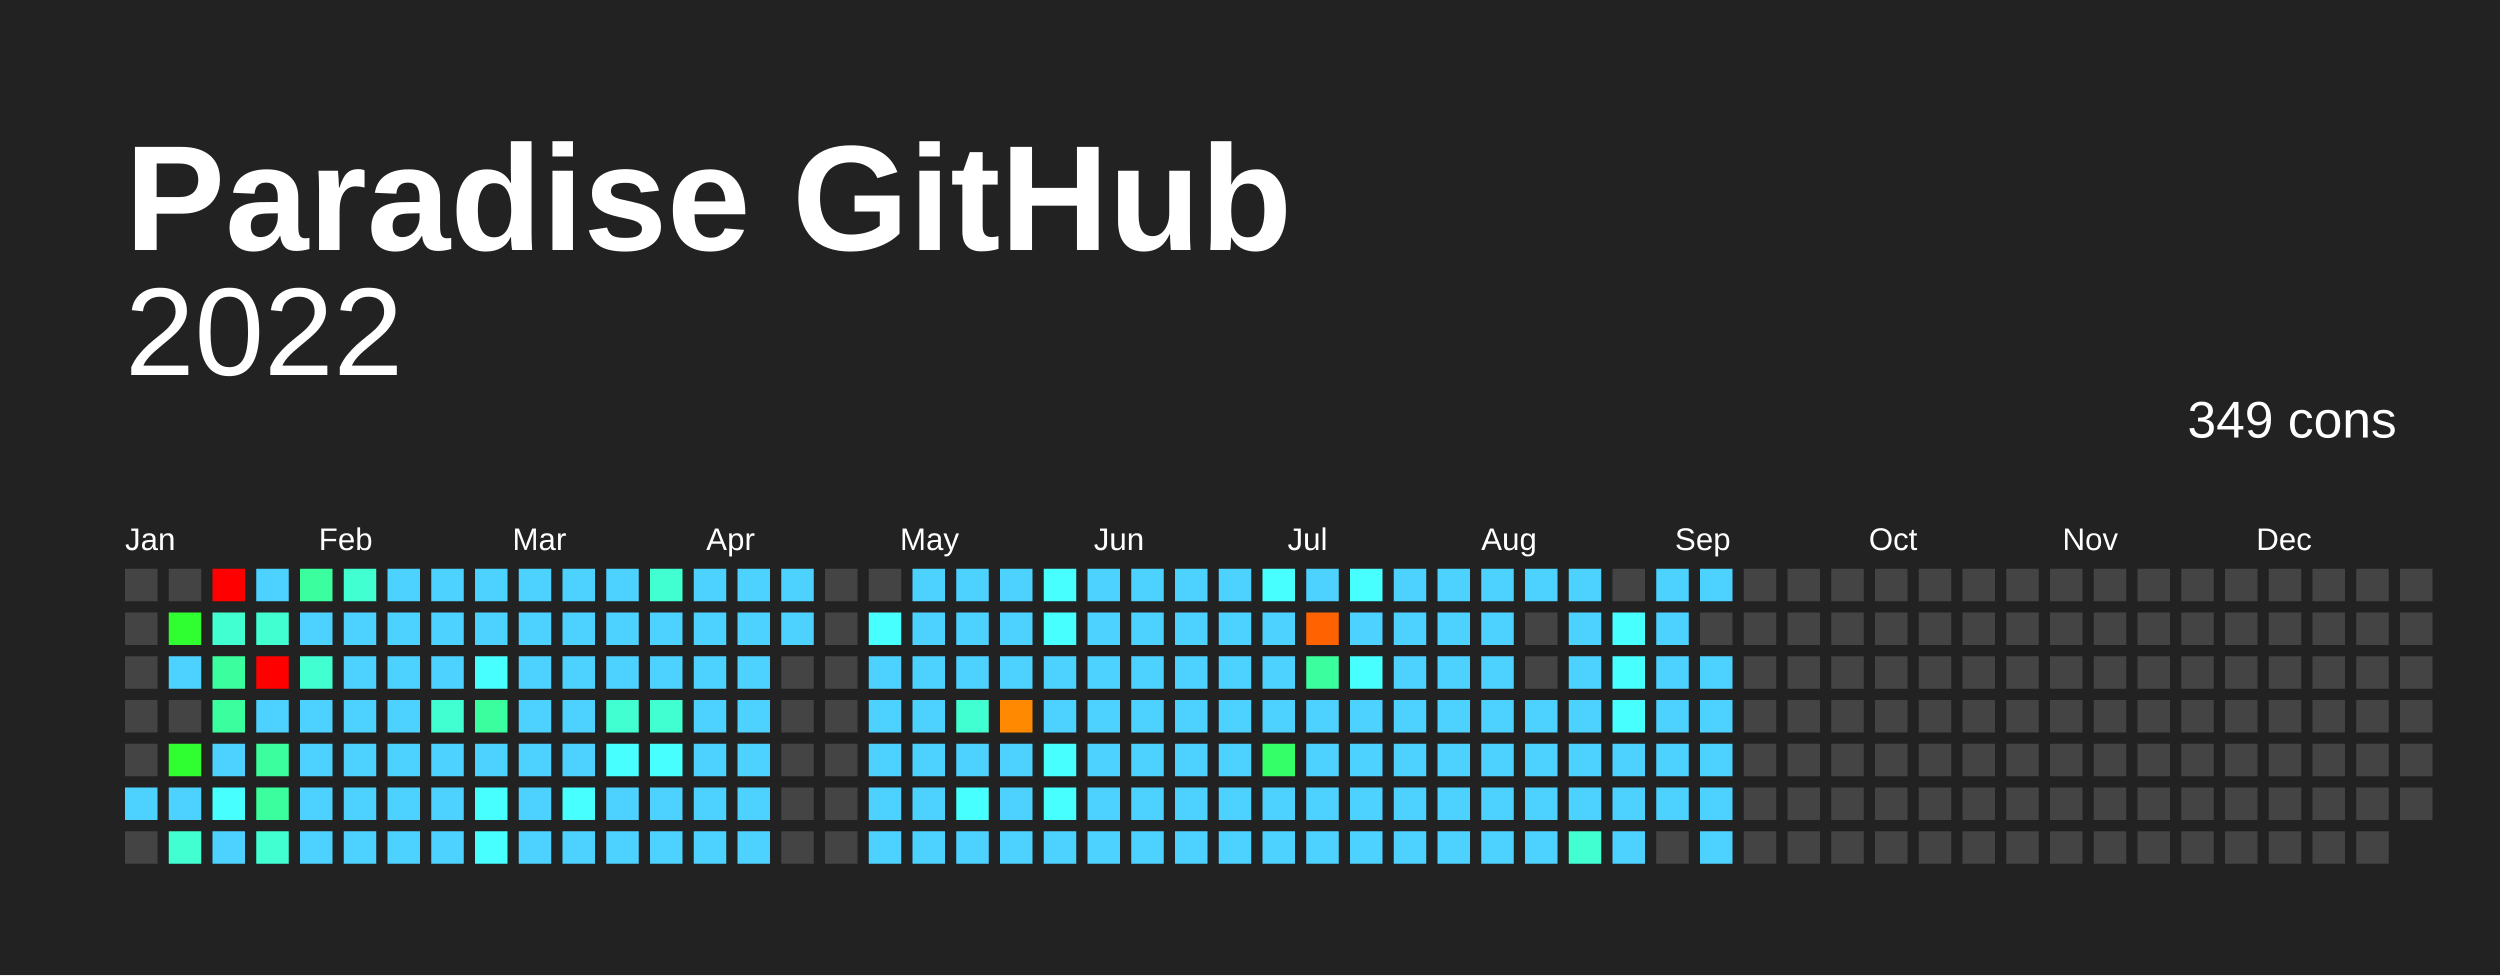
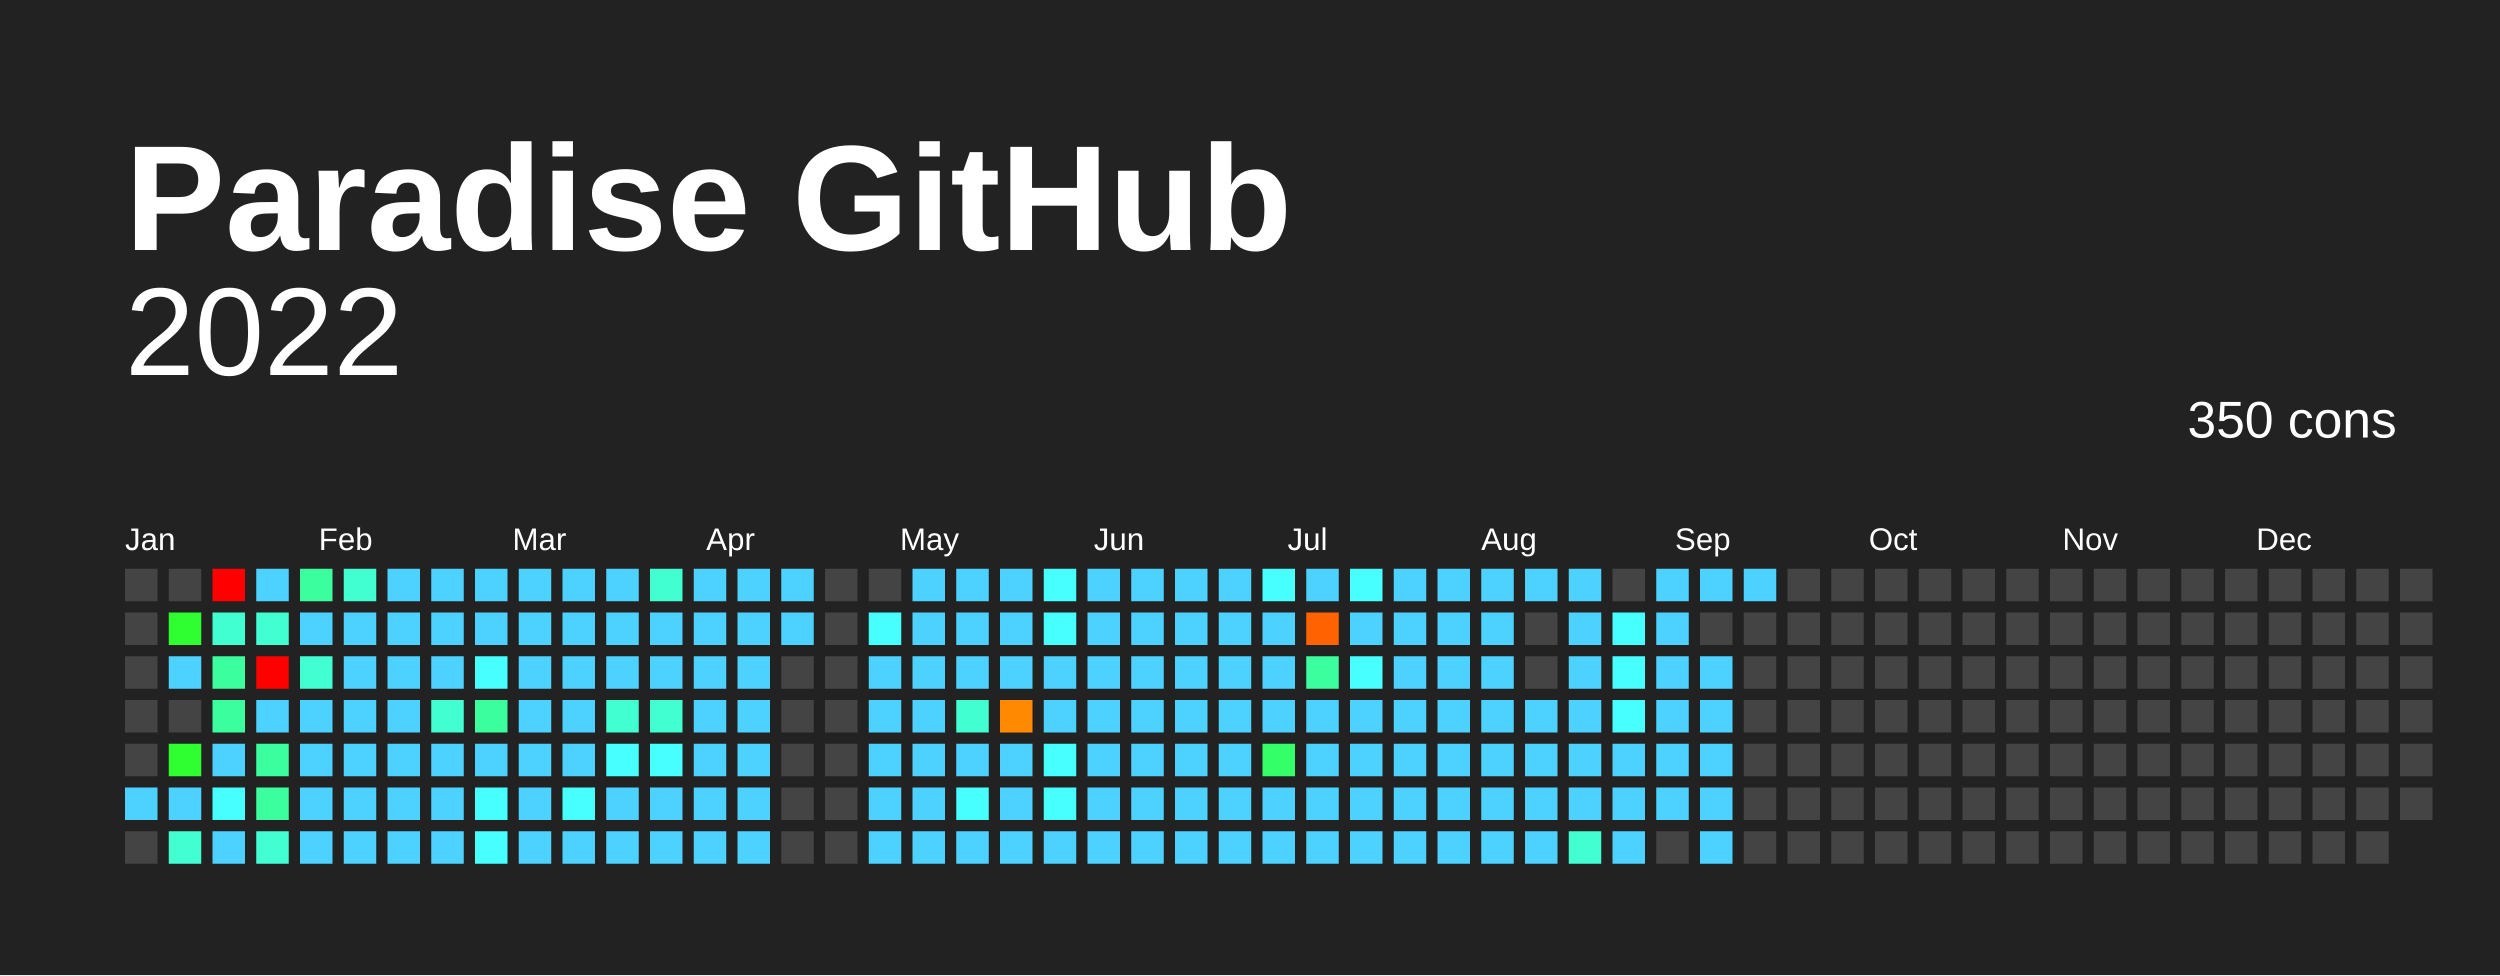
<svg xmlns="http://www.w3.org/2000/svg" baseProfile="full" height="78mm" version="1.1" viewBox="0,0,200,78" width="200mm">
  <defs />
  <rect fill="#222222" height="78" width="200" x="0" y="0" />
  <text fill="#FFFFFF" style="font-size:12px; font-family:Arial; font-weight:bold;" x="10" y="20">Paradise GitHub</text>
  <text alignment-baseline="hanging" fill="#FFFFFF" style="font-size:10.0px; font-family:Arial;" x="10" y="30">2022</text>
-   <text alignment-baseline="hanging" fill="#FFFFFF" style="font-size:4.125px; font-family:Arial;" x="175" y="35">349 cons</text>
+   <text alignment-baseline="hanging" fill="#FFFFFF" style="font-size:4.125px; font-family:Arial;" x="175" y="35">350 cons</text>
  <text fill="#FFFFFF" style="font-size:2.5px; font-family:Arial" x="10.0" y="44">Jan</text>
  <text fill="#FFFFFF" style="font-size:2.5px; font-family:Arial" x="25.5" y="44">Feb</text>
  <text fill="#FFFFFF" style="font-size:2.5px; font-family:Arial" x="41.0" y="44">Mar</text>
  <text fill="#FFFFFF" style="font-size:2.5px; font-family:Arial" x="56.5" y="44">Apr</text>
  <text fill="#FFFFFF" style="font-size:2.5px; font-family:Arial" x="72.0" y="44">May</text>
  <text fill="#FFFFFF" style="font-size:2.5px; font-family:Arial" x="87.5" y="44">Jun</text>
  <text fill="#FFFFFF" style="font-size:2.5px; font-family:Arial" x="103.0" y="44">Jul</text>
  <text fill="#FFFFFF" style="font-size:2.5px; font-family:Arial" x="118.5" y="44">Aug</text>
  <text fill="#FFFFFF" style="font-size:2.5px; font-family:Arial" x="134.0" y="44">Sep</text>
  <text fill="#FFFFFF" style="font-size:2.5px; font-family:Arial" x="149.5" y="44">Oct</text>
  <text fill="#FFFFFF" style="font-size:2.5px; font-family:Arial" x="165.0" y="44">Nov</text>
  <text fill="#FFFFFF" style="font-size:2.5px; font-family:Arial" x="180.5" y="44">Dec</text>
  <rect fill="#444444" height="2.6" width="2.6" x="10.0" y="45.5" />
  <rect fill="#444444" height="2.6" width="2.6" x="10.0" y="49.0" />
  <rect fill="#444444" height="2.6" width="2.6" x="10.0" y="52.5" />
  <rect fill="#444444" height="2.6" width="2.6" x="10.0" y="56.0" />
  <rect fill="#444444" height="2.6" width="2.6" x="10.0" y="59.5" />
  <rect fill="#4dd2ff" height="2.6" width="2.6" x="10.0" y="63.0" />
  <rect fill="#444444" height="2.6" width="2.6" x="10.0" y="66.5" />
  <rect fill="#444444" height="2.6" width="2.6" x="13.5" y="45.5" />
  <rect fill="#2fff30" height="2.6" width="2.6" x="13.5" y="49.0" />
  <rect fill="#4dd2ff" height="2.6" width="2.6" x="13.5" y="52.5" />
  <rect fill="#444444" height="2.6" width="2.6" x="13.5" y="56.0" />
  <rect fill="#2fff30" height="2.6" width="2.6" x="13.5" y="59.5" />
  <rect fill="#4dd2ff" height="2.6" width="2.6" x="13.5" y="63.0" />
  <rect fill="#41ffd0" height="2.6" width="2.6" x="13.5" y="66.5" />
  <rect fill="red" height="2.6" width="2.6" x="17.0" y="45.5" />
  <rect fill="#41ffd0" height="2.6" width="2.6" x="17.0" y="49.0" />
  <rect fill="#3bff9e" height="2.6" width="2.6" x="17.0" y="52.5" />
  <rect fill="#3bff9e" height="2.6" width="2.6" x="17.0" y="56.0" />
  <rect fill="#4dd2ff" height="2.6" width="2.6" x="17.0" y="59.5" />
  <rect fill="#47ffff" height="2.6" width="2.6" x="17.0" y="63.0" />
  <rect fill="#4dd2ff" height="2.6" width="2.6" x="17.0" y="66.5" />
  <rect fill="#4dd2ff" height="2.6" width="2.6" x="20.5" y="45.5" />
  <rect fill="#41ffd0" height="2.6" width="2.6" x="20.5" y="49.0" />
  <rect fill="red" height="2.6" width="2.6" x="20.5" y="52.5" />
  <rect fill="#4dd2ff" height="2.6" width="2.6" x="20.5" y="56.0" />
  <rect fill="#3bff9e" height="2.6" width="2.6" x="20.5" y="59.5" />
  <rect fill="#3bff9e" height="2.6" width="2.6" x="20.5" y="63.0" />
  <rect fill="#41ffd0" height="2.6" width="2.6" x="20.5" y="66.5" />
  <rect fill="#3bff9e" height="2.6" width="2.6" x="24.0" y="45.5" />
  <rect fill="#4dd2ff" height="2.6" width="2.6" x="24.0" y="49.0" />
  <rect fill="#41ffd0" height="2.6" width="2.6" x="24.0" y="52.5" />
  <rect fill="#4dd2ff" height="2.6" width="2.6" x="24.0" y="56.0" />
  <rect fill="#4dd2ff" height="2.6" width="2.6" x="24.0" y="59.5" />
  <rect fill="#4dd2ff" height="2.6" width="2.6" x="24.0" y="63.0" />
  <rect fill="#4dd2ff" height="2.6" width="2.6" x="24.0" y="66.5" />
  <rect fill="#41ffd0" height="2.6" width="2.6" x="27.5" y="45.5" />
  <rect fill="#4dd2ff" height="2.6" width="2.6" x="27.5" y="49.0" />
  <rect fill="#4dd2ff" height="2.6" width="2.6" x="27.5" y="52.5" />
  <rect fill="#4dd2ff" height="2.6" width="2.6" x="27.5" y="56.0" />
  <rect fill="#4dd2ff" height="2.6" width="2.6" x="27.5" y="59.5" />
  <rect fill="#4dd2ff" height="2.6" width="2.6" x="27.5" y="63.0" />
  <rect fill="#4dd2ff" height="2.6" width="2.6" x="27.5" y="66.5" />
  <rect fill="#4dd2ff" height="2.6" width="2.6" x="31.0" y="45.5" />
  <rect fill="#4dd2ff" height="2.6" width="2.6" x="31.0" y="49.0" />
  <rect fill="#4dd2ff" height="2.6" width="2.6" x="31.0" y="52.5" />
  <rect fill="#4dd2ff" height="2.6" width="2.6" x="31.0" y="56.0" />
  <rect fill="#4dd2ff" height="2.6" width="2.6" x="31.0" y="59.5" />
  <rect fill="#4dd2ff" height="2.6" width="2.6" x="31.0" y="63.0" />
  <rect fill="#4dd2ff" height="2.6" width="2.6" x="31.0" y="66.5" />
  <rect fill="#4dd2ff" height="2.6" width="2.6" x="34.5" y="45.5" />
  <rect fill="#4dd2ff" height="2.6" width="2.6" x="34.5" y="49.0" />
  <rect fill="#4dd2ff" height="2.6" width="2.6" x="34.5" y="52.5" />
  <rect fill="#41ffd0" height="2.6" width="2.6" x="34.5" y="56.0" />
  <rect fill="#4dd2ff" height="2.6" width="2.6" x="34.5" y="59.5" />
  <rect fill="#4dd2ff" height="2.6" width="2.6" x="34.5" y="63.0" />
  <rect fill="#4dd2ff" height="2.6" width="2.6" x="34.5" y="66.5" />
  <rect fill="#4dd2ff" height="2.6" width="2.6" x="38.0" y="45.5" />
  <rect fill="#4dd2ff" height="2.6" width="2.6" x="38.0" y="49.0" />
  <rect fill="#47ffff" height="2.6" width="2.6" x="38.0" y="52.5" />
  <rect fill="#3bff9e" height="2.6" width="2.6" x="38.0" y="56.0" />
  <rect fill="#4dd2ff" height="2.6" width="2.6" x="38.0" y="59.5" />
  <rect fill="#47ffff" height="2.6" width="2.6" x="38.0" y="63.0" />
  <rect fill="#47ffff" height="2.6" width="2.6" x="38.0" y="66.5" />
  <rect fill="#4dd2ff" height="2.6" width="2.6" x="41.5" y="45.5" />
  <rect fill="#4dd2ff" height="2.6" width="2.6" x="41.5" y="49.0" />
  <rect fill="#4dd2ff" height="2.6" width="2.6" x="41.5" y="52.5" />
  <rect fill="#4dd2ff" height="2.6" width="2.6" x="41.5" y="56.0" />
  <rect fill="#4dd2ff" height="2.6" width="2.6" x="41.5" y="59.5" />
  <rect fill="#4dd2ff" height="2.6" width="2.6" x="41.5" y="63.0" />
  <rect fill="#4dd2ff" height="2.6" width="2.6" x="41.5" y="66.5" />
  <rect fill="#4dd2ff" height="2.6" width="2.6" x="45.0" y="45.5" />
  <rect fill="#4dd2ff" height="2.6" width="2.6" x="45.0" y="49.0" />
  <rect fill="#4dd2ff" height="2.6" width="2.6" x="45.0" y="52.5" />
  <rect fill="#4dd2ff" height="2.6" width="2.6" x="45.0" y="56.0" />
  <rect fill="#4dd2ff" height="2.6" width="2.6" x="45.0" y="59.5" />
  <rect fill="#47ffff" height="2.6" width="2.6" x="45.0" y="63.0" />
  <rect fill="#4dd2ff" height="2.6" width="2.6" x="45.0" y="66.5" />
  <rect fill="#4dd2ff" height="2.6" width="2.6" x="48.5" y="45.5" />
  <rect fill="#4dd2ff" height="2.6" width="2.6" x="48.5" y="49.0" />
  <rect fill="#4dd2ff" height="2.6" width="2.6" x="48.5" y="52.5" />
  <rect fill="#41ffd0" height="2.6" width="2.6" x="48.5" y="56.0" />
  <rect fill="#47ffff" height="2.6" width="2.6" x="48.5" y="59.5" />
  <rect fill="#4dd2ff" height="2.6" width="2.6" x="48.5" y="63.0" />
  <rect fill="#4dd2ff" height="2.6" width="2.6" x="48.5" y="66.5" />
  <rect fill="#41ffd0" height="2.6" width="2.6" x="52.0" y="45.5" />
  <rect fill="#4dd2ff" height="2.6" width="2.6" x="52.0" y="49.0" />
  <rect fill="#4dd2ff" height="2.6" width="2.6" x="52.0" y="52.5" />
  <rect fill="#41ffd0" height="2.6" width="2.6" x="52.0" y="56.0" />
  <rect fill="#47ffff" height="2.6" width="2.6" x="52.0" y="59.5" />
  <rect fill="#4dd2ff" height="2.6" width="2.6" x="52.0" y="63.0" />
  <rect fill="#4dd2ff" height="2.6" width="2.6" x="52.0" y="66.5" />
  <rect fill="#4dd2ff" height="2.6" width="2.6" x="55.5" y="45.5" />
  <rect fill="#4dd2ff" height="2.6" width="2.6" x="55.5" y="49.0" />
  <rect fill="#4dd2ff" height="2.6" width="2.6" x="55.5" y="52.5" />
  <rect fill="#4dd2ff" height="2.6" width="2.6" x="55.5" y="56.0" />
  <rect fill="#4dd2ff" height="2.6" width="2.6" x="55.5" y="59.5" />
  <rect fill="#4dd2ff" height="2.6" width="2.6" x="55.5" y="63.0" />
  <rect fill="#4dd2ff" height="2.6" width="2.6" x="55.5" y="66.5" />
  <rect fill="#4dd2ff" height="2.6" width="2.6" x="59.0" y="45.5" />
  <rect fill="#4dd2ff" height="2.6" width="2.6" x="59.0" y="49.0" />
  <rect fill="#4dd2ff" height="2.6" width="2.6" x="59.0" y="52.5" />
  <rect fill="#4dd2ff" height="2.6" width="2.6" x="59.0" y="56.0" />
  <rect fill="#4dd2ff" height="2.6" width="2.6" x="59.0" y="59.5" />
  <rect fill="#4dd2ff" height="2.6" width="2.6" x="59.0" y="63.0" />
  <rect fill="#4dd2ff" height="2.6" width="2.6" x="59.0" y="66.5" />
  <rect fill="#4dd2ff" height="2.6" width="2.6" x="62.5" y="45.5" />
  <rect fill="#4dd2ff" height="2.6" width="2.6" x="62.5" y="49.0" />
  <rect fill="#444444" height="2.6" width="2.6" x="62.5" y="52.5" />
  <rect fill="#444444" height="2.6" width="2.6" x="62.5" y="56.0" />
  <rect fill="#444444" height="2.6" width="2.6" x="62.5" y="59.5" />
  <rect fill="#444444" height="2.6" width="2.6" x="62.5" y="63.0" />
  <rect fill="#444444" height="2.6" width="2.6" x="62.5" y="66.5" />
  <rect fill="#444444" height="2.6" width="2.6" x="66.0" y="45.5" />
  <rect fill="#444444" height="2.6" width="2.6" x="66.0" y="49.0" />
  <rect fill="#444444" height="2.6" width="2.6" x="66.0" y="52.5" />
  <rect fill="#444444" height="2.6" width="2.6" x="66.0" y="56.0" />
  <rect fill="#444444" height="2.6" width="2.6" x="66.0" y="59.5" />
  <rect fill="#444444" height="2.6" width="2.6" x="66.0" y="63.0" />
  <rect fill="#444444" height="2.6" width="2.6" x="66.0" y="66.5" />
  <rect fill="#444444" height="2.6" width="2.6" x="69.5" y="45.5" />
  <rect fill="#47ffff" height="2.6" width="2.6" x="69.5" y="49.0" />
  <rect fill="#4dd2ff" height="2.6" width="2.6" x="69.5" y="52.5" />
  <rect fill="#4dd2ff" height="2.6" width="2.6" x="69.5" y="56.0" />
  <rect fill="#4dd2ff" height="2.6" width="2.6" x="69.5" y="59.5" />
  <rect fill="#4dd2ff" height="2.6" width="2.6" x="69.5" y="63.0" />
  <rect fill="#4dd2ff" height="2.6" width="2.6" x="69.5" y="66.5" />
  <rect fill="#4dd2ff" height="2.6" width="2.6" x="73.0" y="45.5" />
  <rect fill="#4dd2ff" height="2.6" width="2.6" x="73.0" y="49.0" />
  <rect fill="#4dd2ff" height="2.6" width="2.6" x="73.0" y="52.5" />
  <rect fill="#4dd2ff" height="2.6" width="2.6" x="73.0" y="56.0" />
  <rect fill="#4dd2ff" height="2.6" width="2.6" x="73.0" y="59.5" />
  <rect fill="#4dd2ff" height="2.6" width="2.6" x="73.0" y="63.0" />
  <rect fill="#4dd2ff" height="2.6" width="2.6" x="73.0" y="66.5" />
  <rect fill="#4dd2ff" height="2.6" width="2.6" x="76.5" y="45.5" />
  <rect fill="#4dd2ff" height="2.6" width="2.6" x="76.5" y="49.0" />
  <rect fill="#4dd2ff" height="2.6" width="2.6" x="76.5" y="52.5" />
  <rect fill="#41ffd0" height="2.6" width="2.6" x="76.5" y="56.0" />
  <rect fill="#4dd2ff" height="2.6" width="2.6" x="76.5" y="59.5" />
  <rect fill="#47ffff" height="2.6" width="2.6" x="76.5" y="63.0" />
  <rect fill="#4dd2ff" height="2.6" width="2.6" x="76.5" y="66.5" />
  <rect fill="#4dd2ff" height="2.6" width="2.6" x="80.0" y="45.5" />
  <rect fill="#4dd2ff" height="2.6" width="2.6" x="80.0" y="49.0" />
  <rect fill="#4dd2ff" height="2.6" width="2.6" x="80.0" y="52.5" />
  <rect fill="#ff8900" height="2.6" width="2.6" x="80.0" y="56.0" />
  <rect fill="#4dd2ff" height="2.6" width="2.6" x="80.0" y="59.5" />
  <rect fill="#4dd2ff" height="2.6" width="2.6" x="80.0" y="63.0" />
  <rect fill="#4dd2ff" height="2.6" width="2.6" x="80.0" y="66.5" />
  <rect fill="#47ffff" height="2.6" width="2.6" x="83.5" y="45.5" />
  <rect fill="#47ffff" height="2.6" width="2.6" x="83.5" y="49.0" />
  <rect fill="#4dd2ff" height="2.6" width="2.6" x="83.5" y="52.5" />
  <rect fill="#4dd2ff" height="2.6" width="2.6" x="83.5" y="56.0" />
  <rect fill="#47ffff" height="2.6" width="2.6" x="83.5" y="59.5" />
  <rect fill="#47ffff" height="2.6" width="2.6" x="83.5" y="63.0" />
  <rect fill="#4dd2ff" height="2.6" width="2.6" x="83.5" y="66.5" />
  <rect fill="#4dd2ff" height="2.6" width="2.6" x="87.0" y="45.5" />
  <rect fill="#4dd2ff" height="2.6" width="2.6" x="87.0" y="49.0" />
  <rect fill="#4dd2ff" height="2.6" width="2.6" x="87.0" y="52.5" />
  <rect fill="#4dd2ff" height="2.6" width="2.6" x="87.0" y="56.0" />
  <rect fill="#4dd2ff" height="2.6" width="2.6" x="87.0" y="59.5" />
  <rect fill="#4dd2ff" height="2.6" width="2.6" x="87.0" y="63.0" />
  <rect fill="#4dd2ff" height="2.6" width="2.6" x="87.0" y="66.5" />
  <rect fill="#4dd2ff" height="2.6" width="2.6" x="90.5" y="45.5" />
  <rect fill="#4dd2ff" height="2.6" width="2.6" x="90.5" y="49.0" />
  <rect fill="#4dd2ff" height="2.6" width="2.6" x="90.5" y="52.5" />
  <rect fill="#4dd2ff" height="2.6" width="2.6" x="90.5" y="56.0" />
  <rect fill="#4dd2ff" height="2.6" width="2.6" x="90.5" y="59.5" />
  <rect fill="#4dd2ff" height="2.6" width="2.6" x="90.5" y="63.0" />
  <rect fill="#4dd2ff" height="2.6" width="2.6" x="90.5" y="66.5" />
  <rect fill="#4dd2ff" height="2.6" width="2.6" x="94.0" y="45.5" />
  <rect fill="#4dd2ff" height="2.6" width="2.6" x="94.0" y="49.0" />
  <rect fill="#4dd2ff" height="2.6" width="2.6" x="94.0" y="52.5" />
  <rect fill="#4dd2ff" height="2.6" width="2.6" x="94.0" y="56.0" />
  <rect fill="#4dd2ff" height="2.6" width="2.6" x="94.0" y="59.5" />
  <rect fill="#4dd2ff" height="2.6" width="2.6" x="94.0" y="63.0" />
  <rect fill="#4dd2ff" height="2.6" width="2.6" x="94.0" y="66.5" />
  <rect fill="#4dd2ff" height="2.6" width="2.6" x="97.5" y="45.5" />
  <rect fill="#4dd2ff" height="2.6" width="2.6" x="97.5" y="49.0" />
  <rect fill="#4dd2ff" height="2.6" width="2.6" x="97.5" y="52.5" />
  <rect fill="#4dd2ff" height="2.6" width="2.6" x="97.5" y="56.0" />
  <rect fill="#4dd2ff" height="2.6" width="2.6" x="97.5" y="59.5" />
  <rect fill="#4dd2ff" height="2.6" width="2.6" x="97.5" y="63.0" />
  <rect fill="#4dd2ff" height="2.6" width="2.6" x="97.5" y="66.5" />
  <rect fill="#47ffff" height="2.6" width="2.6" x="101.0" y="45.5" />
  <rect fill="#4dd2ff" height="2.6" width="2.6" x="101.0" y="49.0" />
  <rect fill="#4dd2ff" height="2.6" width="2.6" x="101.0" y="52.5" />
  <rect fill="#4dd2ff" height="2.6" width="2.6" x="101.0" y="56.0" />
  <rect fill="#35ff68" height="2.6" width="2.6" x="101.0" y="59.5" />
  <rect fill="#4dd2ff" height="2.6" width="2.6" x="101.0" y="63.0" />
  <rect fill="#4dd2ff" height="2.6" width="2.6" x="101.0" y="66.5" />
  <rect fill="#4dd2ff" height="2.6" width="2.6" x="104.5" y="45.5" />
  <rect fill="#ff6200" height="2.6" width="2.6" x="104.5" y="49.0" />
  <rect fill="#3bff9e" height="2.6" width="2.6" x="104.5" y="52.5" />
  <rect fill="#4dd2ff" height="2.6" width="2.6" x="104.5" y="56.0" />
  <rect fill="#4dd2ff" height="2.6" width="2.6" x="104.5" y="59.5" />
  <rect fill="#4dd2ff" height="2.6" width="2.6" x="104.5" y="63.0" />
  <rect fill="#4dd2ff" height="2.6" width="2.6" x="104.5" y="66.5" />
  <rect fill="#47ffff" height="2.6" width="2.6" x="108.0" y="45.5" />
  <rect fill="#4dd2ff" height="2.6" width="2.6" x="108.0" y="49.0" />
  <rect fill="#47ffff" height="2.6" width="2.6" x="108.0" y="52.5" />
  <rect fill="#4dd2ff" height="2.6" width="2.6" x="108.0" y="56.0" />
  <rect fill="#4dd2ff" height="2.6" width="2.6" x="108.0" y="59.5" />
  <rect fill="#4dd2ff" height="2.6" width="2.6" x="108.0" y="63.0" />
  <rect fill="#4dd2ff" height="2.6" width="2.6" x="108.0" y="66.5" />
  <rect fill="#4dd2ff" height="2.6" width="2.6" x="111.5" y="45.5" />
  <rect fill="#4dd2ff" height="2.6" width="2.6" x="111.5" y="49.0" />
  <rect fill="#4dd2ff" height="2.6" width="2.6" x="111.5" y="52.5" />
  <rect fill="#4dd2ff" height="2.6" width="2.6" x="111.5" y="56.0" />
  <rect fill="#4dd2ff" height="2.6" width="2.6" x="111.5" y="59.5" />
  <rect fill="#4dd2ff" height="2.6" width="2.6" x="111.5" y="63.0" />
  <rect fill="#4dd2ff" height="2.6" width="2.6" x="111.5" y="66.5" />
  <rect fill="#4dd2ff" height="2.6" width="2.6" x="115.0" y="45.5" />
  <rect fill="#4dd2ff" height="2.6" width="2.6" x="115.0" y="49.0" />
  <rect fill="#4dd2ff" height="2.6" width="2.6" x="115.0" y="52.5" />
  <rect fill="#4dd2ff" height="2.6" width="2.6" x="115.0" y="56.0" />
  <rect fill="#4dd2ff" height="2.6" width="2.6" x="115.0" y="59.5" />
  <rect fill="#4dd2ff" height="2.6" width="2.6" x="115.0" y="63.0" />
  <rect fill="#4dd2ff" height="2.6" width="2.6" x="115.0" y="66.5" />
  <rect fill="#4dd2ff" height="2.6" width="2.6" x="118.5" y="45.5" />
  <rect fill="#4dd2ff" height="2.6" width="2.6" x="118.5" y="49.0" />
  <rect fill="#4dd2ff" height="2.6" width="2.6" x="118.5" y="52.5" />
  <rect fill="#4dd2ff" height="2.6" width="2.6" x="118.5" y="56.0" />
  <rect fill="#4dd2ff" height="2.6" width="2.6" x="118.5" y="59.5" />
  <rect fill="#4dd2ff" height="2.6" width="2.6" x="118.5" y="63.0" />
  <rect fill="#4dd2ff" height="2.6" width="2.6" x="118.5" y="66.5" />
  <rect fill="#4dd2ff" height="2.6" width="2.6" x="122.0" y="45.5" />
  <rect fill="#444444" height="2.6" width="2.6" x="122.0" y="49.0" />
  <rect fill="#444444" height="2.6" width="2.6" x="122.0" y="52.5" />
  <rect fill="#4dd2ff" height="2.6" width="2.6" x="122.0" y="56.0" />
  <rect fill="#4dd2ff" height="2.6" width="2.6" x="122.0" y="59.5" />
  <rect fill="#4dd2ff" height="2.6" width="2.6" x="122.0" y="63.0" />
  <rect fill="#4dd2ff" height="2.6" width="2.6" x="122.0" y="66.5" />
  <rect fill="#4dd2ff" height="2.6" width="2.6" x="125.5" y="45.5" />
  <rect fill="#4dd2ff" height="2.6" width="2.6" x="125.5" y="49.0" />
  <rect fill="#4dd2ff" height="2.6" width="2.6" x="125.5" y="52.5" />
  <rect fill="#4dd2ff" height="2.6" width="2.6" x="125.5" y="56.0" />
  <rect fill="#4dd2ff" height="2.6" width="2.6" x="125.5" y="59.5" />
  <rect fill="#4dd2ff" height="2.6" width="2.6" x="125.5" y="63.0" />
  <rect fill="#41ffd0" height="2.6" width="2.6" x="125.5" y="66.5" />
  <rect fill="#444444" height="2.6" width="2.6" x="129.0" y="45.5" />
  <rect fill="#47ffff" height="2.6" width="2.6" x="129.0" y="49.0" />
  <rect fill="#47ffff" height="2.6" width="2.6" x="129.0" y="52.5" />
  <rect fill="#47ffff" height="2.6" width="2.6" x="129.0" y="56.0" />
  <rect fill="#4dd2ff" height="2.6" width="2.6" x="129.0" y="59.5" />
  <rect fill="#4dd2ff" height="2.6" width="2.6" x="129.0" y="63.0" />
  <rect fill="#4dd2ff" height="2.6" width="2.6" x="129.0" y="66.5" />
  <rect fill="#4dd2ff" height="2.6" width="2.6" x="132.5" y="45.5" />
  <rect fill="#4dd2ff" height="2.6" width="2.6" x="132.5" y="49.0" />
  <rect fill="#4dd2ff" height="2.6" width="2.6" x="132.5" y="52.5" />
  <rect fill="#4dd2ff" height="2.6" width="2.6" x="132.5" y="56.0" />
  <rect fill="#4dd2ff" height="2.6" width="2.6" x="132.5" y="59.5" />
  <rect fill="#4dd2ff" height="2.6" width="2.6" x="132.5" y="63.0" />
  <rect fill="#444444" height="2.6" width="2.6" x="132.5" y="66.5" />
  <rect fill="#4dd2ff" height="2.6" width="2.6" x="136.0" y="45.5" />
  <rect fill="#444444" height="2.6" width="2.6" x="136.0" y="49.0" />
  <rect fill="#4dd2ff" height="2.6" width="2.6" x="136.0" y="52.5" />
  <rect fill="#4dd2ff" height="2.6" width="2.6" x="136.0" y="56.0" />
  <rect fill="#4dd2ff" height="2.6" width="2.6" x="136.0" y="59.5" />
  <rect fill="#4dd2ff" height="2.6" width="2.6" x="136.0" y="63.0" />
  <rect fill="#4dd2ff" height="2.6" width="2.6" x="136.0" y="66.5" />
-   <rect fill="#444444" height="2.6" width="2.6" x="139.5" y="45.5" />
+   <rect fill="#4dd2ff" height="2.6" width="2.6" x="139.5" y="45.5" />
  <rect fill="#444444" height="2.6" width="2.6" x="139.5" y="49.0" />
  <rect fill="#444444" height="2.6" width="2.6" x="139.5" y="52.5" />
  <rect fill="#444444" height="2.6" width="2.6" x="139.5" y="56.0" />
  <rect fill="#444444" height="2.6" width="2.6" x="139.5" y="59.5" />
  <rect fill="#444444" height="2.6" width="2.6" x="139.5" y="63.0" />
  <rect fill="#444444" height="2.6" width="2.6" x="139.5" y="66.5" />
  <rect fill="#444444" height="2.6" width="2.6" x="143.0" y="45.5" />
  <rect fill="#444444" height="2.6" width="2.6" x="143.0" y="49.0" />
  <rect fill="#444444" height="2.6" width="2.6" x="143.0" y="52.5" />
  <rect fill="#444444" height="2.6" width="2.6" x="143.0" y="56.0" />
  <rect fill="#444444" height="2.6" width="2.6" x="143.0" y="59.5" />
  <rect fill="#444444" height="2.6" width="2.6" x="143.0" y="63.0" />
  <rect fill="#444444" height="2.6" width="2.6" x="143.0" y="66.5" />
  <rect fill="#444444" height="2.6" width="2.6" x="146.5" y="45.5" />
  <rect fill="#444444" height="2.6" width="2.6" x="146.5" y="49.0" />
  <rect fill="#444444" height="2.6" width="2.6" x="146.5" y="52.5" />
  <rect fill="#444444" height="2.6" width="2.6" x="146.5" y="56.0" />
  <rect fill="#444444" height="2.6" width="2.6" x="146.5" y="59.5" />
  <rect fill="#444444" height="2.6" width="2.6" x="146.5" y="63.0" />
  <rect fill="#444444" height="2.6" width="2.6" x="146.5" y="66.5" />
  <rect fill="#444444" height="2.6" width="2.6" x="150.0" y="45.5" />
  <rect fill="#444444" height="2.6" width="2.6" x="150.0" y="49.0" />
  <rect fill="#444444" height="2.6" width="2.6" x="150.0" y="52.5" />
  <rect fill="#444444" height="2.6" width="2.6" x="150.0" y="56.0" />
  <rect fill="#444444" height="2.6" width="2.6" x="150.0" y="59.5" />
  <rect fill="#444444" height="2.6" width="2.6" x="150.0" y="63.0" />
  <rect fill="#444444" height="2.6" width="2.6" x="150.0" y="66.5" />
  <rect fill="#444444" height="2.6" width="2.6" x="153.5" y="45.5" />
  <rect fill="#444444" height="2.6" width="2.6" x="153.5" y="49.0" />
  <rect fill="#444444" height="2.6" width="2.6" x="153.5" y="52.5" />
  <rect fill="#444444" height="2.6" width="2.6" x="153.5" y="56.0" />
  <rect fill="#444444" height="2.6" width="2.6" x="153.5" y="59.5" />
  <rect fill="#444444" height="2.6" width="2.6" x="153.5" y="63.0" />
  <rect fill="#444444" height="2.6" width="2.6" x="153.5" y="66.5" />
  <rect fill="#444444" height="2.6" width="2.6" x="157.0" y="45.5" />
  <rect fill="#444444" height="2.6" width="2.6" x="157.0" y="49.0" />
  <rect fill="#444444" height="2.6" width="2.6" x="157.0" y="52.5" />
  <rect fill="#444444" height="2.6" width="2.6" x="157.0" y="56.0" />
  <rect fill="#444444" height="2.6" width="2.6" x="157.0" y="59.5" />
  <rect fill="#444444" height="2.6" width="2.6" x="157.0" y="63.0" />
  <rect fill="#444444" height="2.6" width="2.6" x="157.0" y="66.5" />
  <rect fill="#444444" height="2.6" width="2.6" x="160.5" y="45.5" />
  <rect fill="#444444" height="2.6" width="2.6" x="160.5" y="49.0" />
  <rect fill="#444444" height="2.6" width="2.6" x="160.5" y="52.5" />
  <rect fill="#444444" height="2.6" width="2.6" x="160.5" y="56.0" />
  <rect fill="#444444" height="2.6" width="2.6" x="160.5" y="59.5" />
  <rect fill="#444444" height="2.6" width="2.6" x="160.5" y="63.0" />
  <rect fill="#444444" height="2.6" width="2.6" x="160.5" y="66.5" />
  <rect fill="#444444" height="2.6" width="2.6" x="164.0" y="45.5" />
  <rect fill="#444444" height="2.6" width="2.6" x="164.0" y="49.0" />
  <rect fill="#444444" height="2.6" width="2.6" x="164.0" y="52.5" />
  <rect fill="#444444" height="2.6" width="2.6" x="164.0" y="56.0" />
  <rect fill="#444444" height="2.6" width="2.6" x="164.0" y="59.5" />
  <rect fill="#444444" height="2.6" width="2.6" x="164.0" y="63.0" />
  <rect fill="#444444" height="2.6" width="2.6" x="164.0" y="66.5" />
  <rect fill="#444444" height="2.6" width="2.6" x="167.5" y="45.5" />
  <rect fill="#444444" height="2.6" width="2.6" x="167.5" y="49.0" />
  <rect fill="#444444" height="2.6" width="2.6" x="167.5" y="52.5" />
  <rect fill="#444444" height="2.6" width="2.6" x="167.5" y="56.0" />
  <rect fill="#444444" height="2.6" width="2.6" x="167.5" y="59.5" />
  <rect fill="#444444" height="2.6" width="2.6" x="167.5" y="63.0" />
  <rect fill="#444444" height="2.6" width="2.6" x="167.5" y="66.5" />
  <rect fill="#444444" height="2.6" width="2.6" x="171.0" y="45.5" />
  <rect fill="#444444" height="2.6" width="2.6" x="171.0" y="49.0" />
  <rect fill="#444444" height="2.6" width="2.6" x="171.0" y="52.5" />
  <rect fill="#444444" height="2.6" width="2.6" x="171.0" y="56.0" />
  <rect fill="#444444" height="2.6" width="2.6" x="171.0" y="59.5" />
  <rect fill="#444444" height="2.6" width="2.6" x="171.0" y="63.0" />
  <rect fill="#444444" height="2.6" width="2.6" x="171.0" y="66.5" />
  <rect fill="#444444" height="2.6" width="2.6" x="174.5" y="45.5" />
  <rect fill="#444444" height="2.6" width="2.6" x="174.5" y="49.0" />
  <rect fill="#444444" height="2.6" width="2.6" x="174.5" y="52.5" />
  <rect fill="#444444" height="2.6" width="2.6" x="174.5" y="56.0" />
  <rect fill="#444444" height="2.6" width="2.6" x="174.5" y="59.5" />
  <rect fill="#444444" height="2.6" width="2.6" x="174.5" y="63.0" />
  <rect fill="#444444" height="2.6" width="2.6" x="174.5" y="66.5" />
  <rect fill="#444444" height="2.6" width="2.6" x="178.0" y="45.5" />
  <rect fill="#444444" height="2.6" width="2.6" x="178.0" y="49.0" />
  <rect fill="#444444" height="2.6" width="2.6" x="178.0" y="52.5" />
  <rect fill="#444444" height="2.6" width="2.6" x="178.0" y="56.0" />
  <rect fill="#444444" height="2.6" width="2.6" x="178.0" y="59.5" />
  <rect fill="#444444" height="2.6" width="2.6" x="178.0" y="63.0" />
  <rect fill="#444444" height="2.6" width="2.6" x="178.0" y="66.5" />
  <rect fill="#444444" height="2.6" width="2.6" x="181.5" y="45.5" />
  <rect fill="#444444" height="2.6" width="2.6" x="181.5" y="49.0" />
  <rect fill="#444444" height="2.6" width="2.6" x="181.5" y="52.5" />
  <rect fill="#444444" height="2.6" width="2.6" x="181.5" y="56.0" />
  <rect fill="#444444" height="2.6" width="2.6" x="181.5" y="59.5" />
  <rect fill="#444444" height="2.6" width="2.6" x="181.5" y="63.0" />
  <rect fill="#444444" height="2.6" width="2.6" x="181.5" y="66.5" />
  <rect fill="#444444" height="2.6" width="2.6" x="185.0" y="45.5" />
  <rect fill="#444444" height="2.6" width="2.6" x="185.0" y="49.0" />
  <rect fill="#444444" height="2.6" width="2.6" x="185.0" y="52.5" />
  <rect fill="#444444" height="2.6" width="2.6" x="185.0" y="56.0" />
  <rect fill="#444444" height="2.6" width="2.6" x="185.0" y="59.5" />
  <rect fill="#444444" height="2.6" width="2.6" x="185.0" y="63.0" />
  <rect fill="#444444" height="2.6" width="2.6" x="185.0" y="66.5" />
  <rect fill="#444444" height="2.6" width="2.6" x="188.5" y="45.5" />
  <rect fill="#444444" height="2.6" width="2.6" x="188.5" y="49.0" />
  <rect fill="#444444" height="2.6" width="2.6" x="188.5" y="52.5" />
  <rect fill="#444444" height="2.6" width="2.6" x="188.5" y="56.0" />
  <rect fill="#444444" height="2.6" width="2.6" x="188.5" y="59.5" />
  <rect fill="#444444" height="2.6" width="2.6" x="188.5" y="63.0" />
  <rect fill="#444444" height="2.6" width="2.6" x="188.5" y="66.5" />
  <rect fill="#444444" height="2.6" width="2.6" x="192.0" y="45.5" />
  <rect fill="#444444" height="2.6" width="2.6" x="192.0" y="49.0" />
  <rect fill="#444444" height="2.6" width="2.6" x="192.0" y="52.5" />
  <rect fill="#444444" height="2.6" width="2.6" x="192.0" y="56.0" />
  <rect fill="#444444" height="2.6" width="2.6" x="192.0" y="59.5" />
  <rect fill="#444444" height="2.6" width="2.6" x="192.0" y="63.0" />
</svg>
